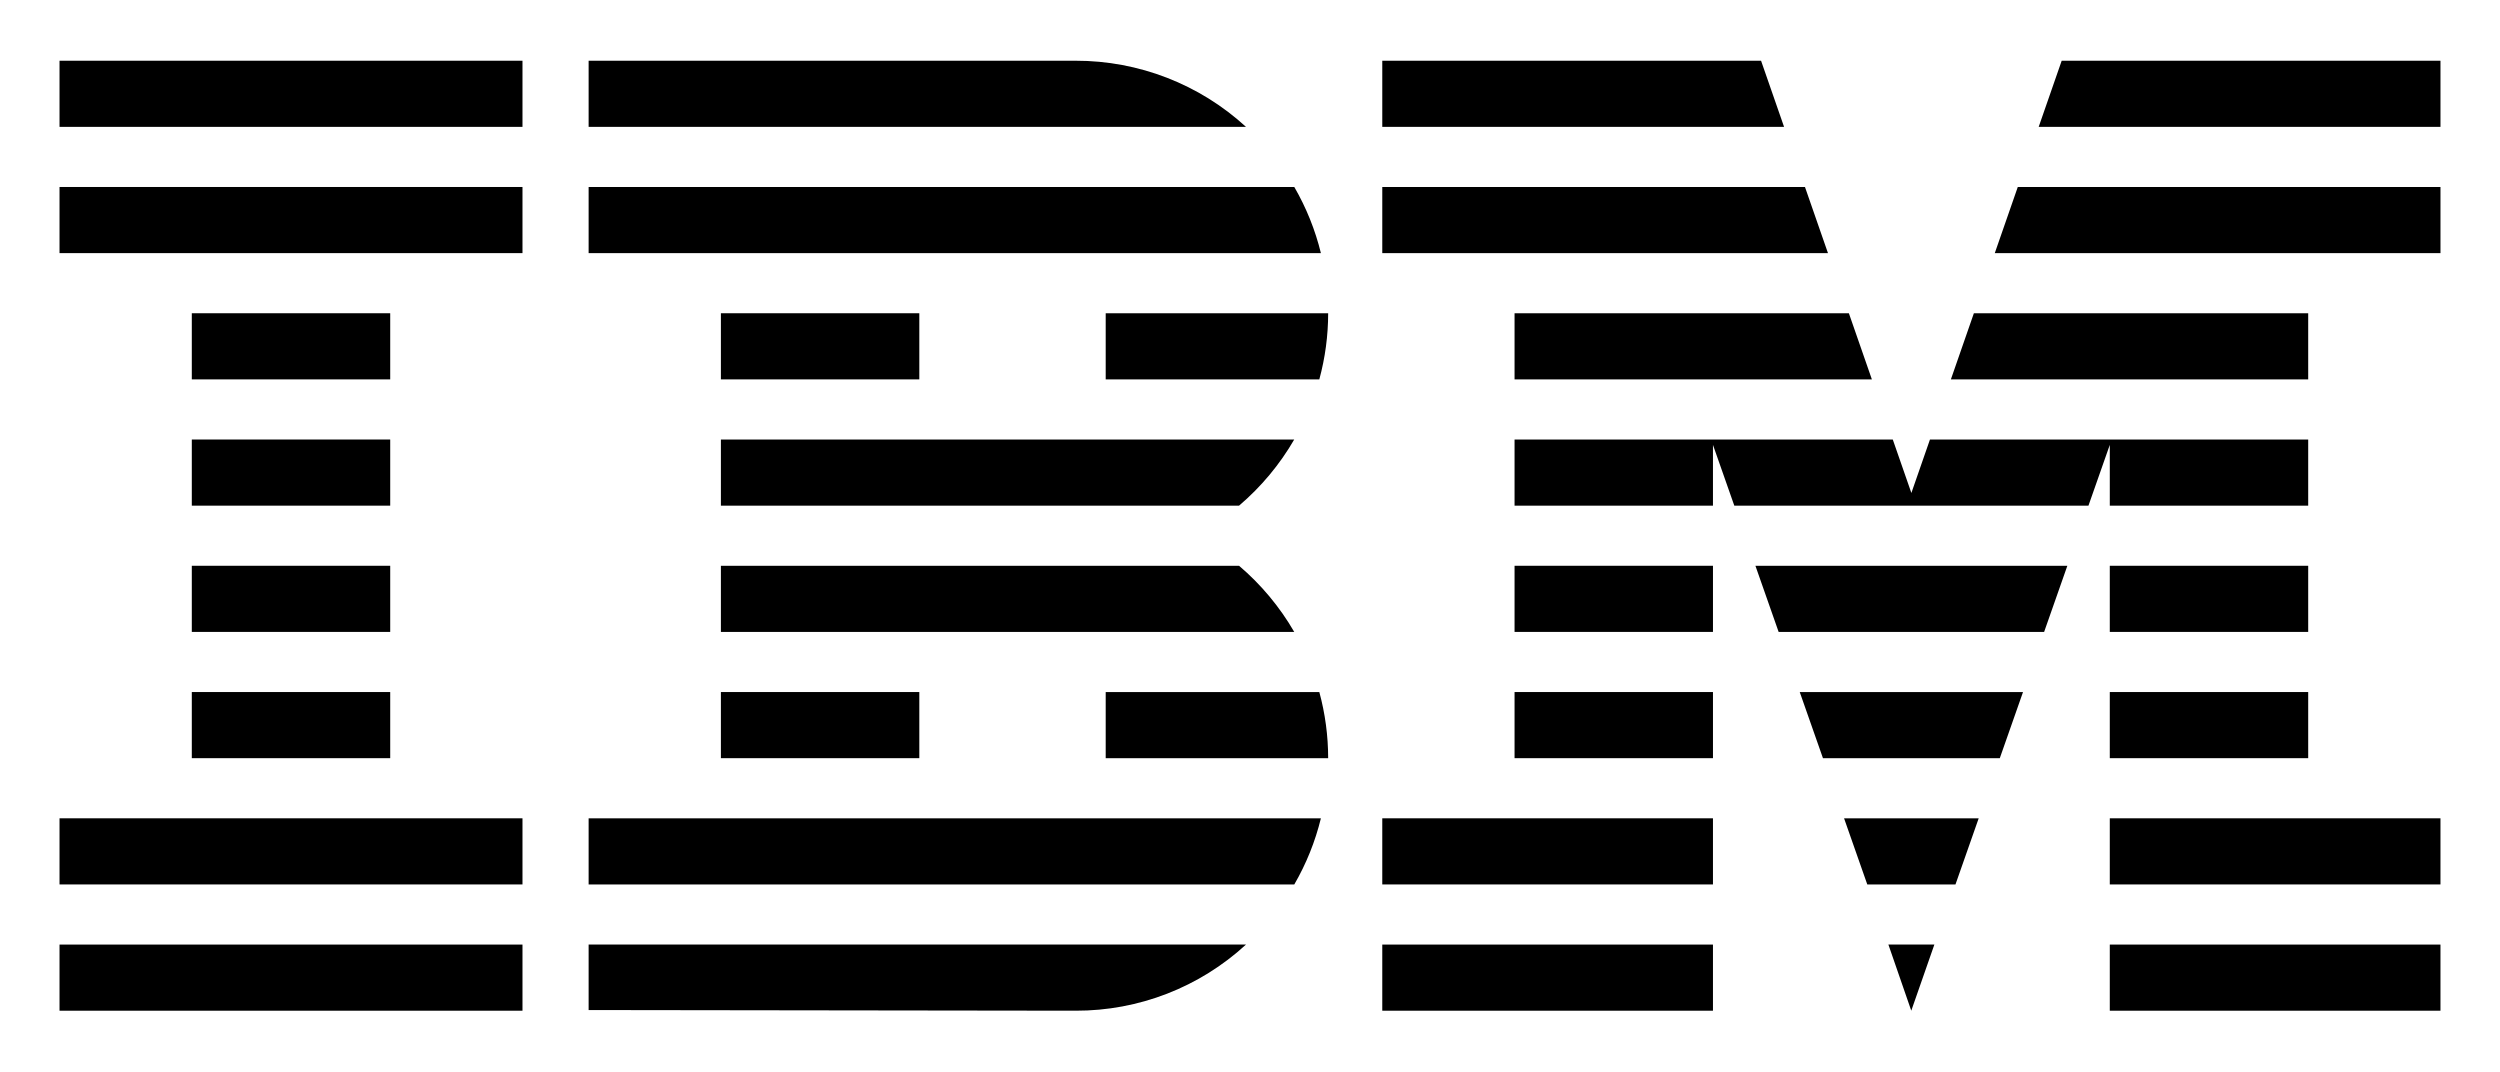
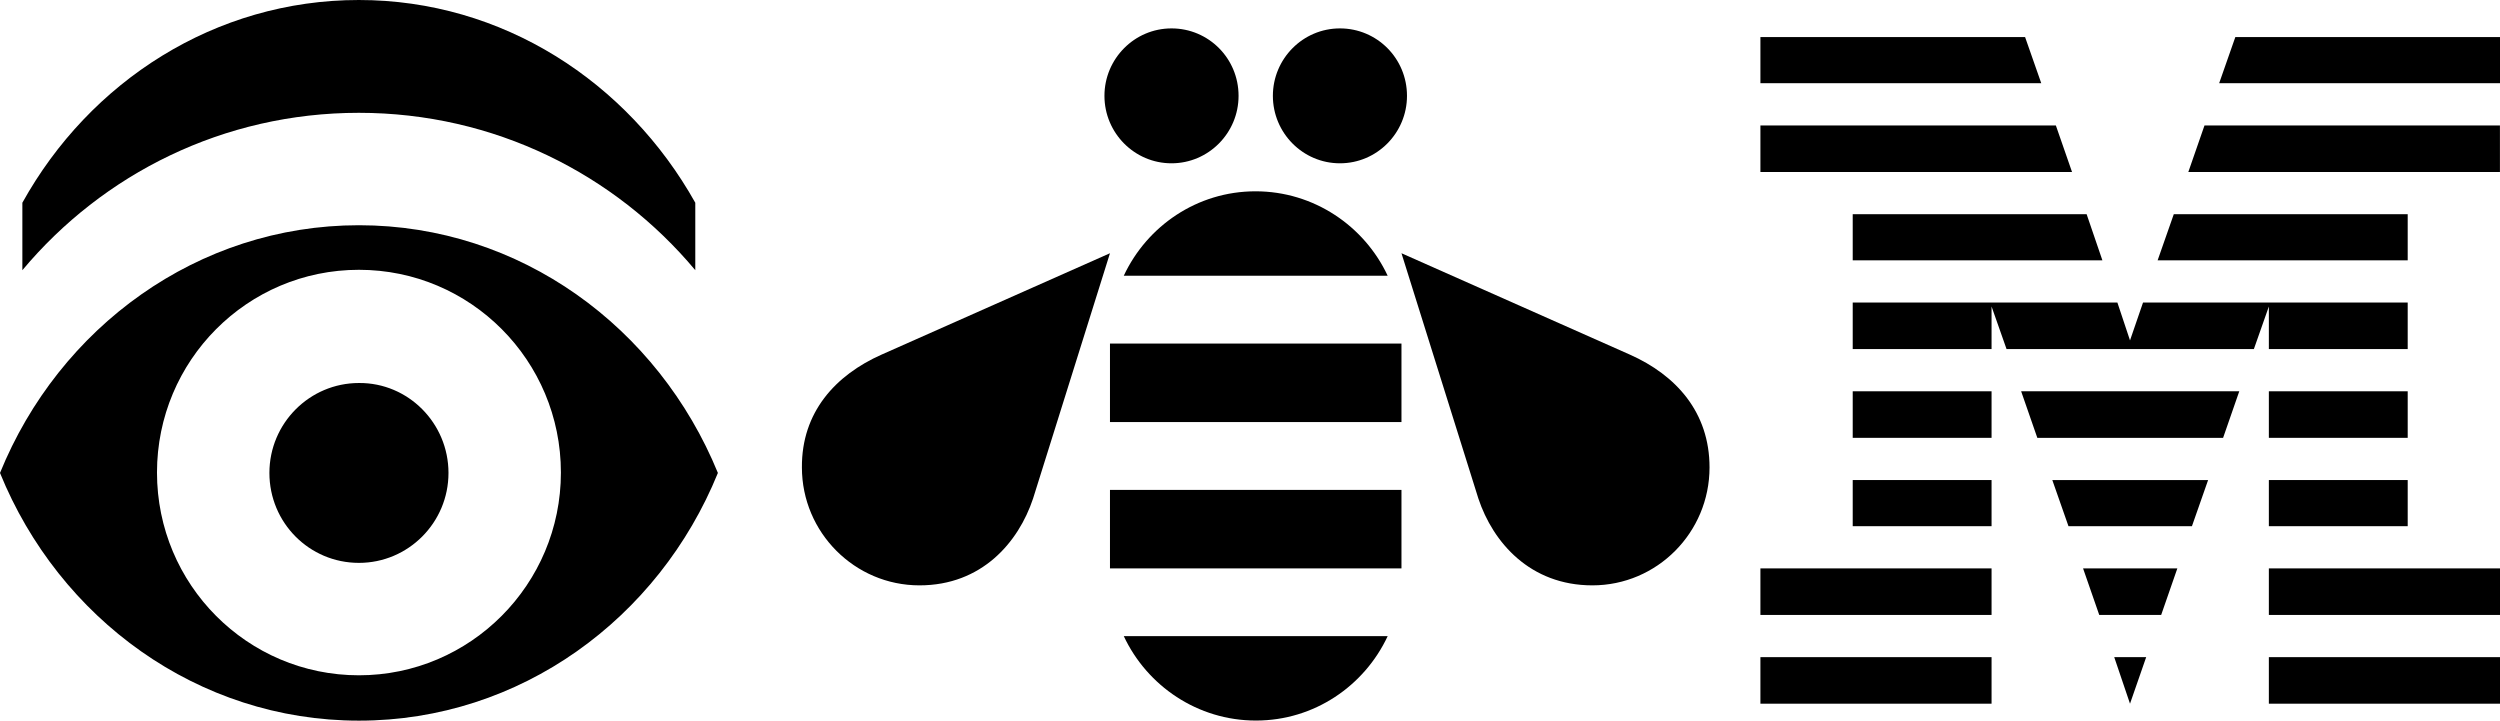
- <svg xmlns="http://www.w3.org/2000/svg" viewBox="120 216 336 144" fill="currentColor">
+ <svg xmlns="http://www.w3.org/2000/svg" viewBox="99.7 81.8 633.8 182.6" fill="currentColor">
  <g>
-     <rect x="128" y="342.95" width="62.222" height="8.889" />
-     <rect x="128" y="325.98" width="62.222" height="8.889" />
-     <rect x="145.778" y="309.01" width="26.667" height="8.889" />
-     <rect x="145.778" y="292.04" width="26.667" height="8.889" />
-     <rect x="145.778" y="275.071" width="26.667" height="8.889" />
-     <rect x="145.778" y="258.101" width="26.667" height="8.889" />
-     <rect x="128" y="241.131" width="62.222" height="8.889" />
-     <rect x="128" y="224.162" width="62.222" height="8.889" />
-     <path d="M199.111,334.869h94.842a33.712,33.712,0,0,0,3.576-8.889h-98.418Z" />
-     <path d="M286.529,292.04h-69.64v8.889h77.055A34.075,34.075,0,0,0,286.529,292.04Z" />
-     <path d="M216.889,275.071V283.96h69.64a34.077,34.077,0,0,0,7.415-8.889Z" />
-     <path d="M293.953,241.131h-94.842V250.02h98.418A33.715,33.715,0,0,0,293.953,241.131Z" />
-     <path d="M264.566,224.162H199.111v8.889h88.35A33.814,33.814,0,0,0,264.566,224.162Z" />
-     <rect x="216.889" y="258.101" width="26.667" height="8.889" />
-     <path d="M268.606,266.99h28.71a33.949,33.949,0,0,0,1.189-8.889h-29.899Z" />
-     <rect x="216.889" y="309.01" width="26.667" height="8.889" />
-     <path d="M268.606,309.01v8.889h29.899a33.949,33.949,0,0,0-1.189-8.889Z" />
-     <path d="M199.111,351.75l65.454.088a33.693,33.693,0,0,0,22.896-8.889h-88.35Z" />
-     <polygon points="376.875 351.838 379.979 342.949 373.799 342.949 376.875 351.838" />
-     <polygon points="370.962 334.869 382.816 334.869 385.936 325.98 367.842 325.98 370.962 334.869" />
-     <polygon points="365.005 317.899 388.773 317.899 391.894 309.01 361.884 309.01 365.005 317.899" />
-     <polygon points="359.047 300.929 394.731 300.929 397.851 292.04 355.927 292.04 359.047 300.929" />
-     <polygon points="323.556 266.99 371.58 266.99 368.489 258.101 323.556 258.101 323.556 266.99" />
-     <polygon points="388.099 250.02 448 250.02 448 241.131 391.19 241.131 388.099 250.02" />
-     <polygon points="397.091 224.162 394 233.051 448 233.051 448 224.162 397.091 224.162" />
-     <rect x="305.778" y="342.95" width="44.444" height="8.889" />
-     <rect x="305.778" y="325.98" width="44.444" height="8.889" />
-     <rect x="323.556" y="309.01" width="26.667" height="8.889" />
-     <rect x="323.556" y="292.04" width="26.667" height="8.889" />
-     <polygon points="430.222 258.101 385.289 258.101 382.198 266.99 430.222 266.99 430.222 258.101" />
-     <polygon points="403.556 283.96 430.222 283.96 430.222 275.071 403.556 275.071 403.556 275.071 379.387 275.071 376.889 282.256 374.39 275.071 350.222 275.071 323.556 275.071 323.556 283.96 350.222 283.96 350.222 275.791 353.09 283.96 400.688 283.96 403.556 275.792 403.556 283.96" />
-     <rect x="403.555" y="292.04" width="26.667" height="8.889" />
-     <rect x="403.555" y="309.01" width="26.667" height="8.889" />
-     <rect x="403.555" y="325.98" width="44.444" height="8.889" />
-     <rect x="403.555" y="342.95" width="44.444" height="8.889" />
-     <polygon points="365.679 250.02 362.588 241.131 305.778 241.131 305.778 250.02 365.679 250.02" />
-     <polygon points="359.778 233.051 356.687 224.162 305.778 224.162 305.778 233.051 359.778 233.051" />
+     <path d="M213.4,201.7c0,12.6-10.2,22.8-22.7,22.8c-12.6,0-22.7-10.2-22.7-22.8      c0-12.6,10.2-22.8,22.7-22.8C203.2,178.8,213.4,189.1,213.4,201.7" />
+     <path d="M190.7,253c-28.3,0-51.2-23-51.2-51.4s22.9-51.4,51.2-51.4c28.3,0,51.2,23,51.2,51.4      S218.9,253,190.7,253 M190.7,138.9c-40.9,0-76,25.9-91,62.8c15,36.9,50.1,62.8,91,62.8s76-25.9,91-62.8      C266.6,164.8,231.6,138.9,190.7,138.9" />
+     <g transform="translate(3.569721, 0.000358)">
+       <path d="M187.1,81.8c-36.4,0-68.2,20.6-85.3,51.4v17.1c20.4-24.4,51-39.9,85.3-39.9       s64.9,15.5,85.3,39.9v-17.1C255.2,102.5,223.5,81.8,187.1,81.8" />
+     </g>
+     <path d="M413.7,106.1c0,9.4-7.6,17.1-17,17.1c-9.4,0-17-7.7-17-17.1s7.6-17.1,17-17.1      C406.1,89,413.7,96.6,413.7,106.1" />
+     <path d="M456.4,106.1c0,9.4-7.6,17.1-17,17.1c-9.4,0-17-7.7-17-17.1S430,89,439.4,89      C448.8,89,456.4,96.6,456.4,106.1" />
+     <path d="M323.2,171.7l57.9-25.7l-19.5,62.2c-3.7,11.1-13,22-28.8,22c-16.4,0-29.8-13.4-29.8-29.9      C302.9,186.3,311.5,176.9,323.2,171.7" />
+     <path d="M512.9,171.7L455,146l19.5,62.2c3.7,11.1,13.1,22,28.9,22c0,0,0,0,0,0c16.4,0,29.7-13.4,29.7-29.9      C533.1,186.3,524.6,176.9,512.9,171.7" />
+     <path d="M451.5,151.7c-5.9-12.6-18.7-21.4-33.5-21.4c-14.8,0-27.5,8.8-33.4,21.4H451.5z" />
+     <polygon points="455,188.8 381.1,188.8 381.1,168.9 455,168.9     " />
+     <polygon points="455,225.9 381.1,225.9 381.1,206 455,206     " />
+     <g transform="translate(199.9044, 112.8754)">
+       <path d="M184.7,130.2c5.9,12.6,18.7,21.4,33.5,21.4c14.8,0,27.5-8.8,33.4-21.4H184.7z" />
+     </g>
+     <polygon points="639.7,260.2 643.8,248.4 635.7,248.4     " />
+     <polygon points="631.9,237.7 647.6,237.7 651.7,225.9 627.8,225.9     " />
+     <polygon points="624.1,215.2 655.4,215.2 659.5,203.5 620,203.5     " />
+     <polygon points="616.2,192.8 663.3,192.8 667.4,181 612.1,181     " />
+     <polygon points="569.4,147.8 632.7,147.8 628.7,136.1 569.4,136.1     " />
+     <g transform="translate(390.8845, 21.50036)">
+       <polygon points="263.6,103.9 342.6,103.9 342.6,92.1 267.7,92.1      " />
+     </g>
+     <polygon points="666.4,91.2 662.3,102.9 733.5,102.9 733.5,91.2     " />
+     <polygon points="546,260.2 604.6,260.2 604.6,248.4 546,248.4     " />
+     <polygon points="546,237.7 604.6,237.7 604.6,225.9 546,225.9     " />
+     <polygon points="569.4,215.2 604.6,215.2 604.6,203.5 569.4,203.5     " />
+     <polygon points="569.4,192.8 604.6,192.8 604.6,181 569.4,181     " />
+     <polygon points="710.1,136.1 650.8,136.1 646.7,147.8 710.1,147.8     " />
+     <polygon points="674.9,192.8 710.1,192.8 710.1,181 674.9,181     " />
+     <polygon points="674.9,215.2 710.1,215.2 710.1,203.5 674.9,203.5     " />
+     <polygon points="674.9,237.7 733.5,237.7 733.5,225.9 674.9,225.9     " />
+     <polygon points="674.9,260.2 733.5,260.2 733.5,248.4 674.9,248.4     " />
+     <polygon points="625,125.4 620.9,113.6 546,113.6 546,125.4     " />
+     <polygon points="617.2,102.9 613.1,91.2 546,91.2 546,102.9     " />
+     <polygon points="674.9,170.3 710.1,170.3 710.1,158.5 674.9,158.5 643,158.5 639.7,168.1 636.5,158.5 569.4,158.5       569.4,170.3 604.6,170.3 604.6,159.5 608.4,170.3 671.1,170.3 674.9,159.5     " />
  </g>
</svg>
